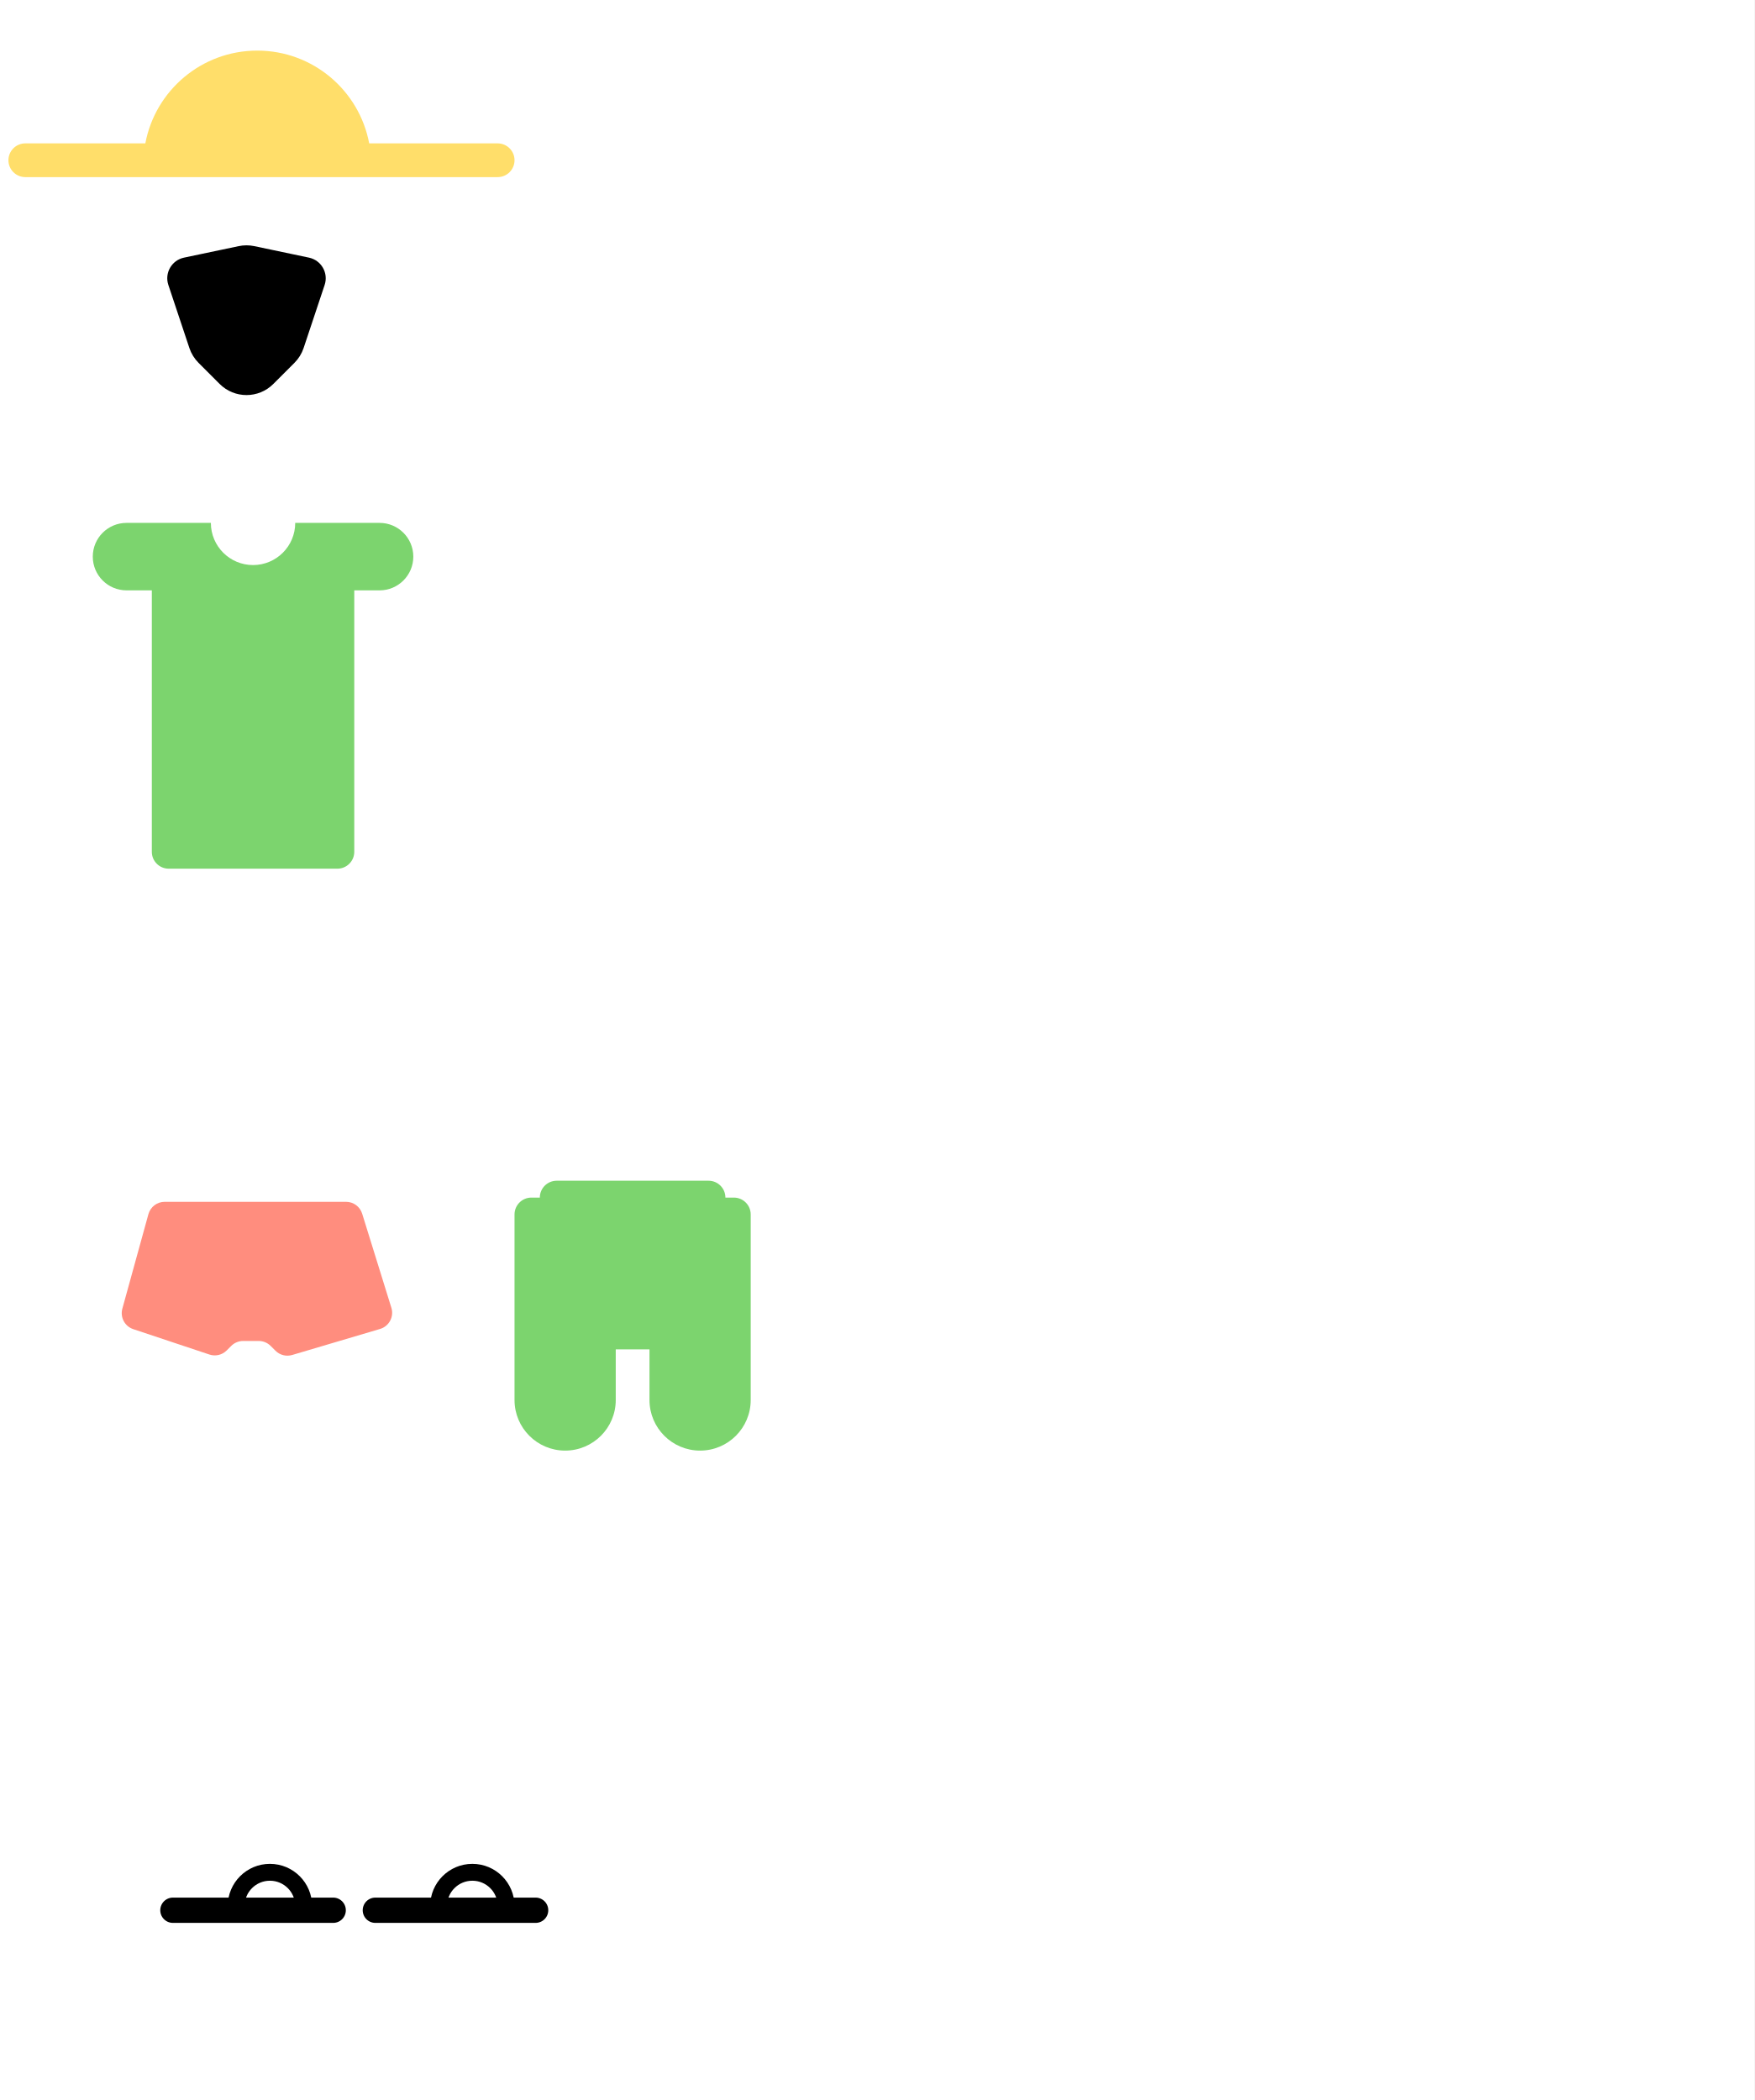
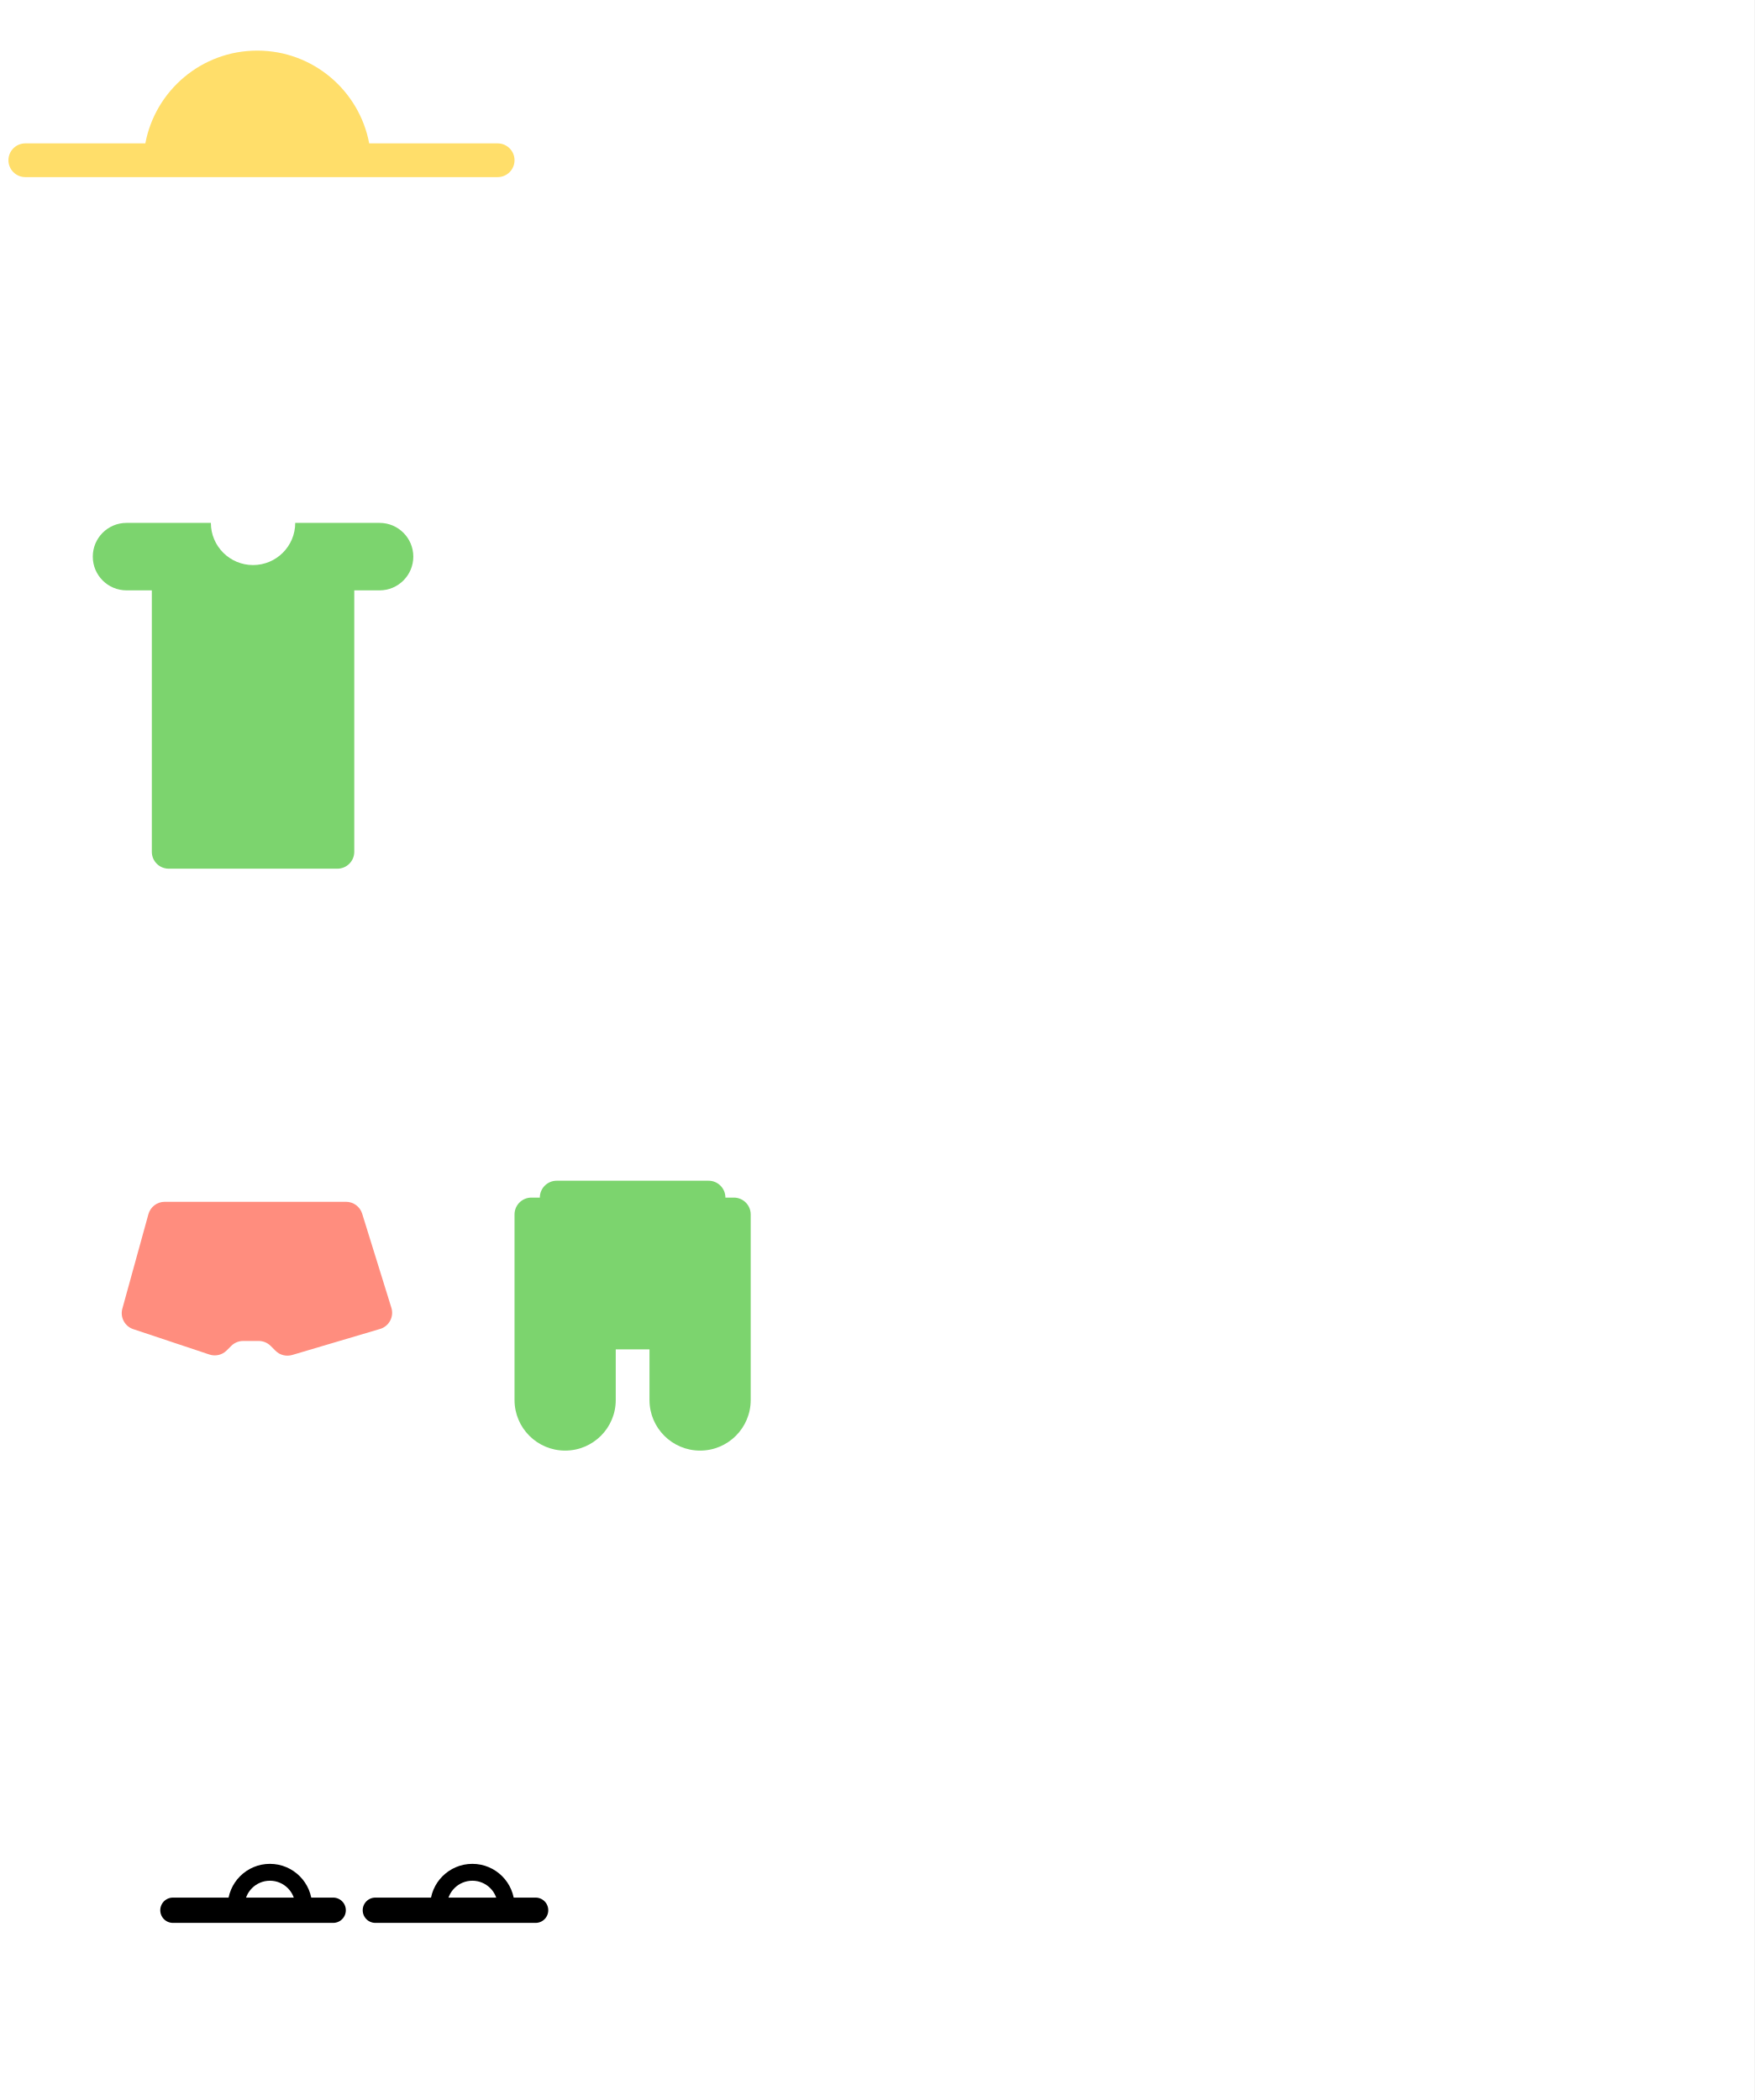
<svg xmlns="http://www.w3.org/2000/svg" width="208" height="249" viewBox="0 0 208 249" fill="none">
-   <rect width="208" height="249" fill="white" />
-   <path fill-rule="evenodd" clip-rule="evenodd" d="M43.769 17H59C60.105 17 61 17.895 61 19C61 20.105 60.105 21 59 21H3C1.895 21 1 20.105 1 19C1 17.895 1.895 17 3 17H17.231C18.403 10.739 23.898 6 30.5 6C37.102 6 42.596 10.739 43.769 17Z" fill="#FFDE6A" />
-   <path fill-rule="evenodd" clip-rule="evenodd" d="M30 67C32.761 67 35 64.761 35 62H40H45C47.209 62 49 63.791 49 66C49 68.209 47.209 70 45 70H42V101C42 102.105 41.105 103 40 103H20C18.895 103 18 102.105 18 101V70H15C12.791 70 11 68.209 11 66C11 63.791 12.791 62 15 62H20H25C25 64.761 27.239 67 30 67Z" fill="#7CD46E" />
-   <path d="M14.505 155.171L17.595 143.968C17.834 143.101 18.623 142.5 19.523 142.5H41.027C41.903 142.5 42.677 143.07 42.937 143.907L46.4 155.065C46.73 156.13 46.126 157.259 45.058 157.576L34.641 160.662C33.938 160.87 33.177 160.677 32.659 160.159L32.086 159.586C31.711 159.211 31.202 159 30.672 159H28.828C28.298 159 27.789 159.211 27.414 159.586L26.874 160.126C26.338 160.662 25.546 160.849 24.827 160.609L15.8 157.6C14.791 157.264 14.222 156.196 14.505 155.171Z" fill="#FF8D7E" />
-   <path fill-rule="evenodd" clip-rule="evenodd" d="M66 140C64.895 140 64 140.895 64 142H63C61.895 142 61 142.895 61 144V147.994L61 148V166C61 169.314 63.686 172 67 172C70.314 172 73 169.314 73 166V160H77V166C77 169.314 79.686 172 83 172C86.314 172 89 169.314 89 166V158.002V158L89 148L89 144C89 142.895 88.105 142 87 142H86C86 140.895 85.105 140 84 140H66Z" fill="#7CD46E" />
-   <line x1="20.5" y1="226.5" x2="39.5" y2="226.5" stroke="black" stroke-width="3" stroke-linecap="round" />
-   <path fill-rule="evenodd" clip-rule="evenodd" d="M34.829 227C34.94 226.687 35 226.351 35 226C35 224.343 33.657 223 32 223C30.343 223 29 224.343 29 226C29 226.351 29.06 226.687 29.171 227H27.1C27.034 226.677 27 226.342 27 226C27 223.239 29.239 221 32 221C34.761 221 37 223.239 37 226C37 226.342 36.966 226.677 36.9 227H34.829Z" fill="black" />
-   <line x1="44.5" y1="226.5" x2="63.5" y2="226.5" stroke="black" stroke-width="3" stroke-linecap="round" />
-   <path fill-rule="evenodd" clip-rule="evenodd" d="M58.829 227C58.94 226.687 59 226.351 59 226C59 224.343 57.657 223 56 223C54.343 223 53 224.343 53 226C53 226.351 53.06 226.687 53.171 227H51.1C51.034 226.677 51 226.342 51 226C51 223.239 53.239 221 56 221C58.761 221 61 223.239 61 226C61 226.342 60.966 226.677 60.9 227H58.829Z" fill="black" />
-   <path d="M22.925 41.104L20.433 33.627C20.055 32.494 20.749 31.284 21.918 31.038L28.4 29.674C28.943 29.559 29.504 29.559 30.048 29.674L36.529 31.038C37.698 31.284 38.392 32.494 38.014 33.628L35.522 41.104C35.326 41.693 34.995 42.229 34.556 42.668L32.052 45.172C30.49 46.734 27.957 46.734 26.395 45.172L23.891 42.668C23.452 42.229 23.121 41.693 22.925 41.104Z" fill="black" stroke="black" />
+   <g clip-path="url(#clip0_9_0)">
+     <rect width="208" height="249" fill="white" />
+     <path fill-rule="evenodd" clip-rule="evenodd" d="M43.769 17H59C60.105 17 61 17.895 61 19C61 20.105 60.105 21 59 21H3C1.895 21 1 20.105 1 19C1 17.895 1.895 17 3 17H17.231C18.403 10.739 23.898 6 30.5 6C37.102 6 42.596 10.739 43.769 17Z" fill="#FFDE6A" />
+     <path fill-rule="evenodd" clip-rule="evenodd" d="M30 67C32.761 67 35 64.761 35 62H40H45C47.209 62 49 63.791 49 66C49 68.209 47.209 70 45 70H42V101C42 102.105 41.105 103 40 103H20C18.895 103 18 102.105 18 101V70H15C12.791 70 11 68.209 11 66C11 63.791 12.791 62 15 62H20H25C25 64.761 27.239 67 30 67Z" fill="#7CD46E" />
+     <path d="M14.505 155.171L17.595 143.968C17.834 143.101 18.623 142.5 19.523 142.5H41.027C41.903 142.5 42.677 143.07 42.937 143.907L46.4 155.065C46.73 156.13 46.126 157.259 45.058 157.576L34.641 160.662C33.938 160.87 33.177 160.677 32.659 160.159L32.086 159.586C31.711 159.211 31.202 159 30.672 159H28.828C28.298 159 27.789 159.211 27.414 159.586L26.874 160.126C26.338 160.662 25.546 160.849 24.827 160.609L15.8 157.6C14.791 157.264 14.222 156.196 14.505 155.171Z" fill="#FF8D7E" />
+     <path fill-rule="evenodd" clip-rule="evenodd" d="M66 140C64.895 140 64 140.895 64 142H63C61.895 142 61 142.895 61 144V147.994L61 148V166C61 169.314 63.686 172 67 172C70.314 172 73 169.314 73 166V160H77V166C77 169.314 79.686 172 83 172C86.314 172 89 169.314 89 166V158.002V158L89 148L89 144C89 142.895 88.105 142 87 142H86C86 140.895 85.105 140 84 140H66Z" fill="#7CD46E" />
+     <line x1="20.5" y1="226.5" x2="39.5" y2="226.5" stroke="black" stroke-width="3" stroke-linecap="round" />
+     <path fill-rule="evenodd" clip-rule="evenodd" d="M34.829 227C34.94 226.687 35 226.351 35 226C35 224.343 33.657 223 32 223C30.343 223 29 224.343 29 226C29 226.351 29.06 226.687 29.171 227H27.1C27.034 226.677 27 226.342 27 226C27 223.239 29.239 221 32 221C34.761 221 37 223.239 37 226C37 226.342 36.966 226.677 36.9 227H34.829Z" fill="black" />
+     <line x1="44.5" y1="226.5" x2="63.5" y2="226.5" stroke="black" stroke-width="3" stroke-linecap="round" />
+     <path fill-rule="evenodd" clip-rule="evenodd" d="M58.829 227C58.94 226.687 59 226.351 59 226C59 224.343 57.657 223 56 223C54.343 223 53 224.343 53 226C53 226.351 53.06 226.687 53.171 227H51.1C51.034 226.677 51 226.342 51 226C51 223.239 53.239 221 56 221C58.761 221 61 223.239 61 226C61 226.342 60.966 226.677 60.9 227H58.829Z" fill="black" />
+   </g>
+   <defs>
+     <clipPath id="clip0_9_0">
+       <rect width="208" height="249" fill="white" />
+     </clipPath>
+   </defs>
</svg>
